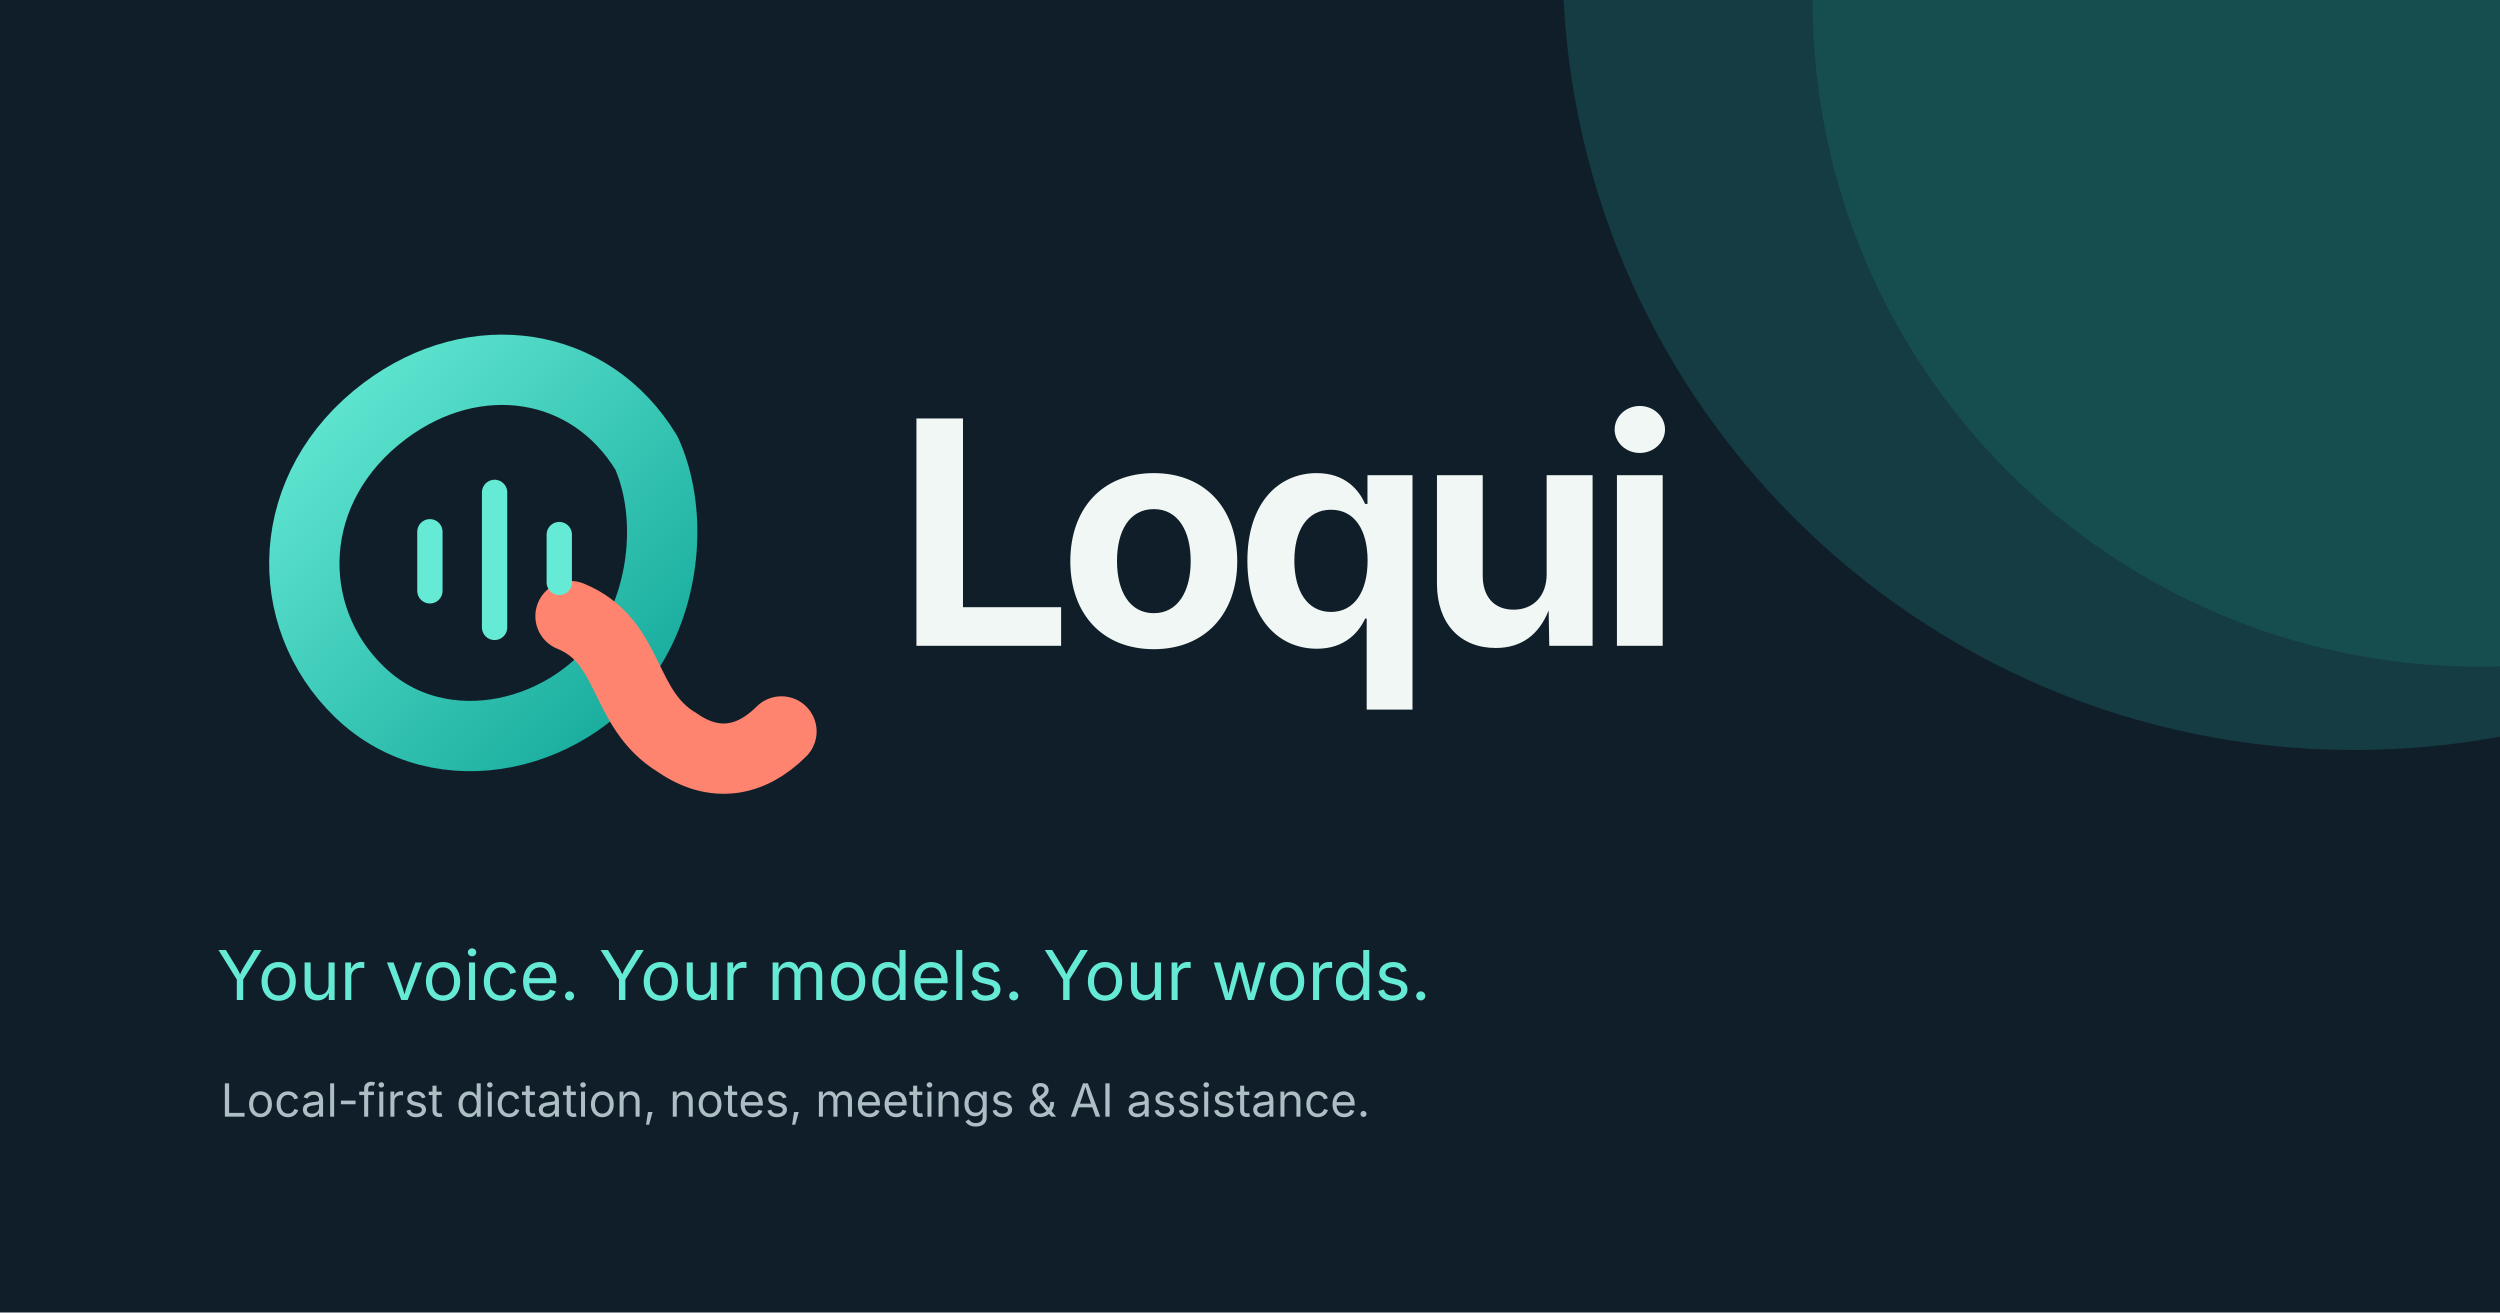
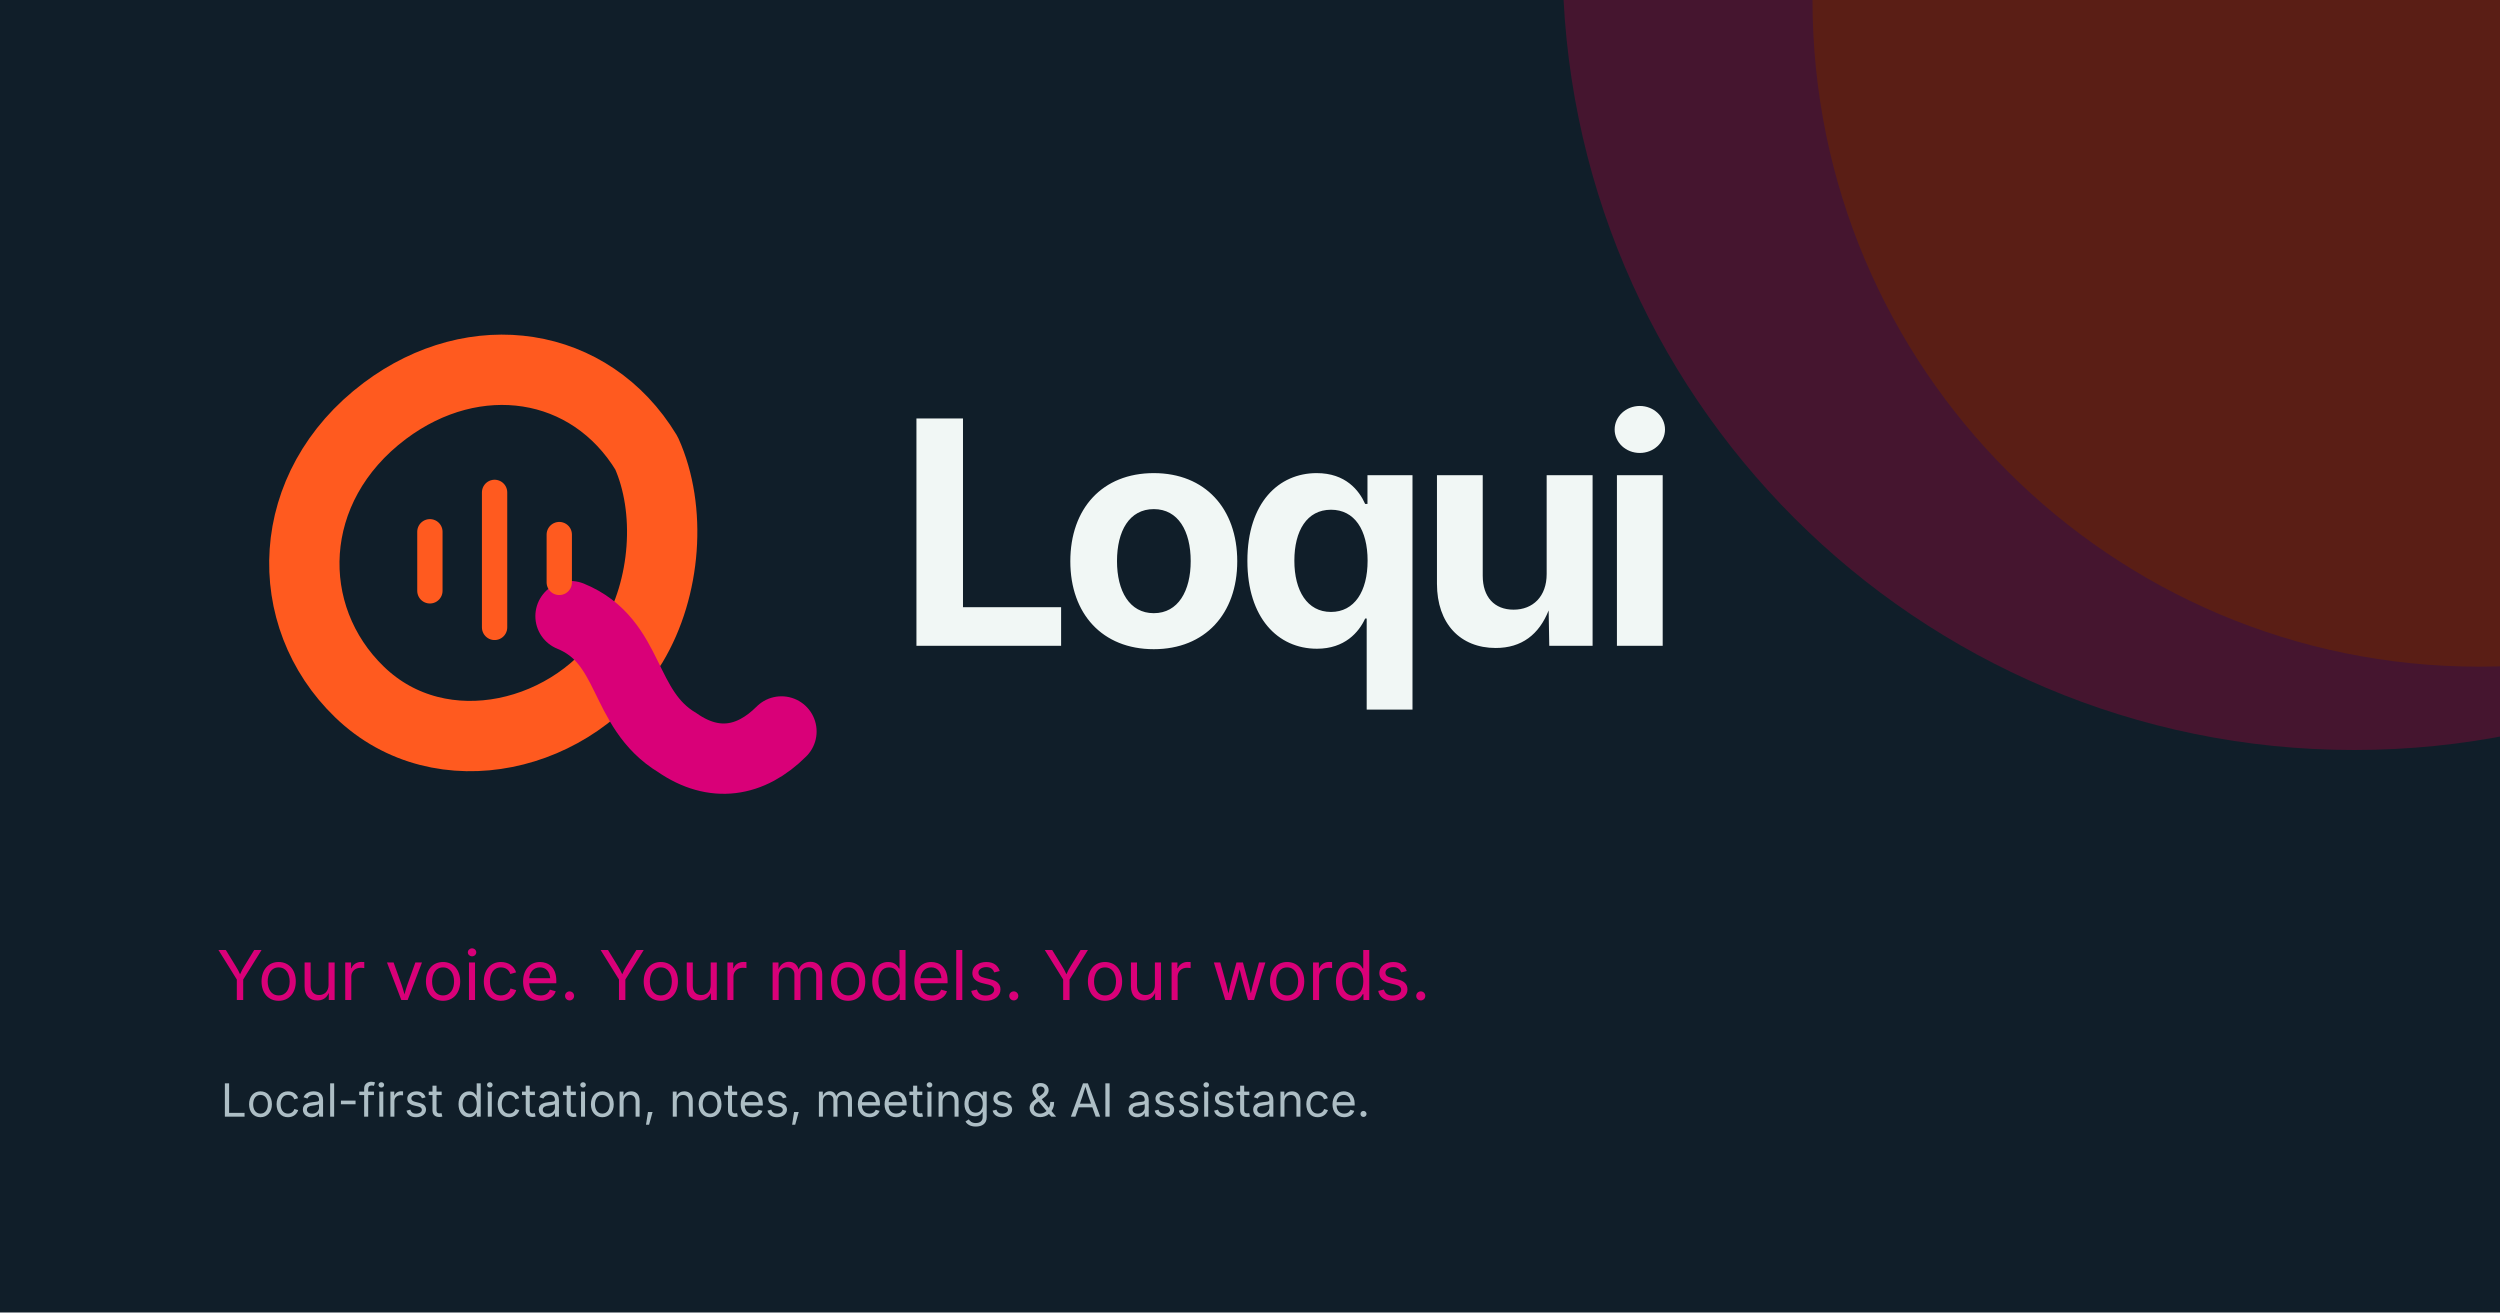
<svg xmlns="http://www.w3.org/2000/svg" width="1200" height="630" viewBox="0 0 1200 630">
-   <rect width="1200" height="630" fill="#101e29" />
-   <circle cx="1130" cy="-20" r="380" fill="#143c42" />
-   <circle cx="1190" cy="0" r="320" fill="#164d4e" />
+   <rect width="1200" height="630" fill="#101E29" />
+   <circle cx="1130" cy="-20" r="380" fill="#45152F" />
+   <circle cx="1190" cy="0" r="320" fill="#5A1E15" />
  <g transform="translate(70 100) scale(1.35)">
-     <defs>
-       <linearGradient id="voice" x1="0" y1="0" x2="1" y2="1">
-         <stop stop-color="#65ead5" />
-         <stop offset="1" stop-color="#13a899" />
-       </linearGradient>
-     </defs>
-     <path d="M178 87C158 54 117 48 85 72C49 99 48 145 76 172C105 200 153 188 173 155C185 135 187 107 178 87Z" fill="none" stroke="url(#voice)" stroke-width="25" stroke-linecap="round" stroke-linejoin="round" />
-     <path d="M151 145C173 154 169 178 189 190C202 199 215 197 226 186" fill="none" stroke="#ff846f" stroke-width="25" stroke-linecap="round" />
-     <path d="M101 115V136M124 101V149M147 116V133" stroke="#65ead5" stroke-width="9" stroke-linecap="round" />
+     <path d="M178 87C158 54 117 48 85 72C49 99 48 145 76 172C105 200 153 188 173 155C185 135 187 107 178 87Z" fill="none" stroke="#FF5A1F" stroke-width="25" stroke-linecap="round" stroke-linejoin="round" />
+     <path d="M151 145C173 154 169 178 189 190C202 199 215 197 226 186" fill="none" stroke="#D90078" stroke-width="25" stroke-linecap="round" />
+     <path d="M101 115V136M124 101V149M147 116V133" stroke="#FF5A1F" stroke-width="9" stroke-linecap="round" />
  </g>
-   <text x="430" y="310" font-family="Inter,Arial,sans-serif" font-size="150" font-weight="650" letter-spacing="-7" fill="#f1f7f5">Loqui</text>
-   <text x="104" y="480" font-family="Inter,Arial,sans-serif" font-size="33" fill="#65ead5">Your voice. Your models. Your words.</text>
-   <text x="106" y="536" font-family="Inter,Arial,sans-serif" font-size="22" fill="#adbec5">Local-first dictation, notes, meetings &amp; AI assistance.</text>
+   <text x="430" y="310" font-family="Inter,Arial,sans-serif" font-size="150" font-weight="650" letter-spacing="-7" fill="#F1F7F5">Loqui</text>
+   <text x="104" y="480" font-family="Inter,Arial,sans-serif" font-size="33" fill="#D90078">Your voice. Your models. Your words.</text>
+   <text x="106" y="536" font-family="Inter,Arial,sans-serif" font-size="22" fill="#ADBEC5">Local-first dictation, notes, meetings &amp; AI assistance.</text>
</svg>
